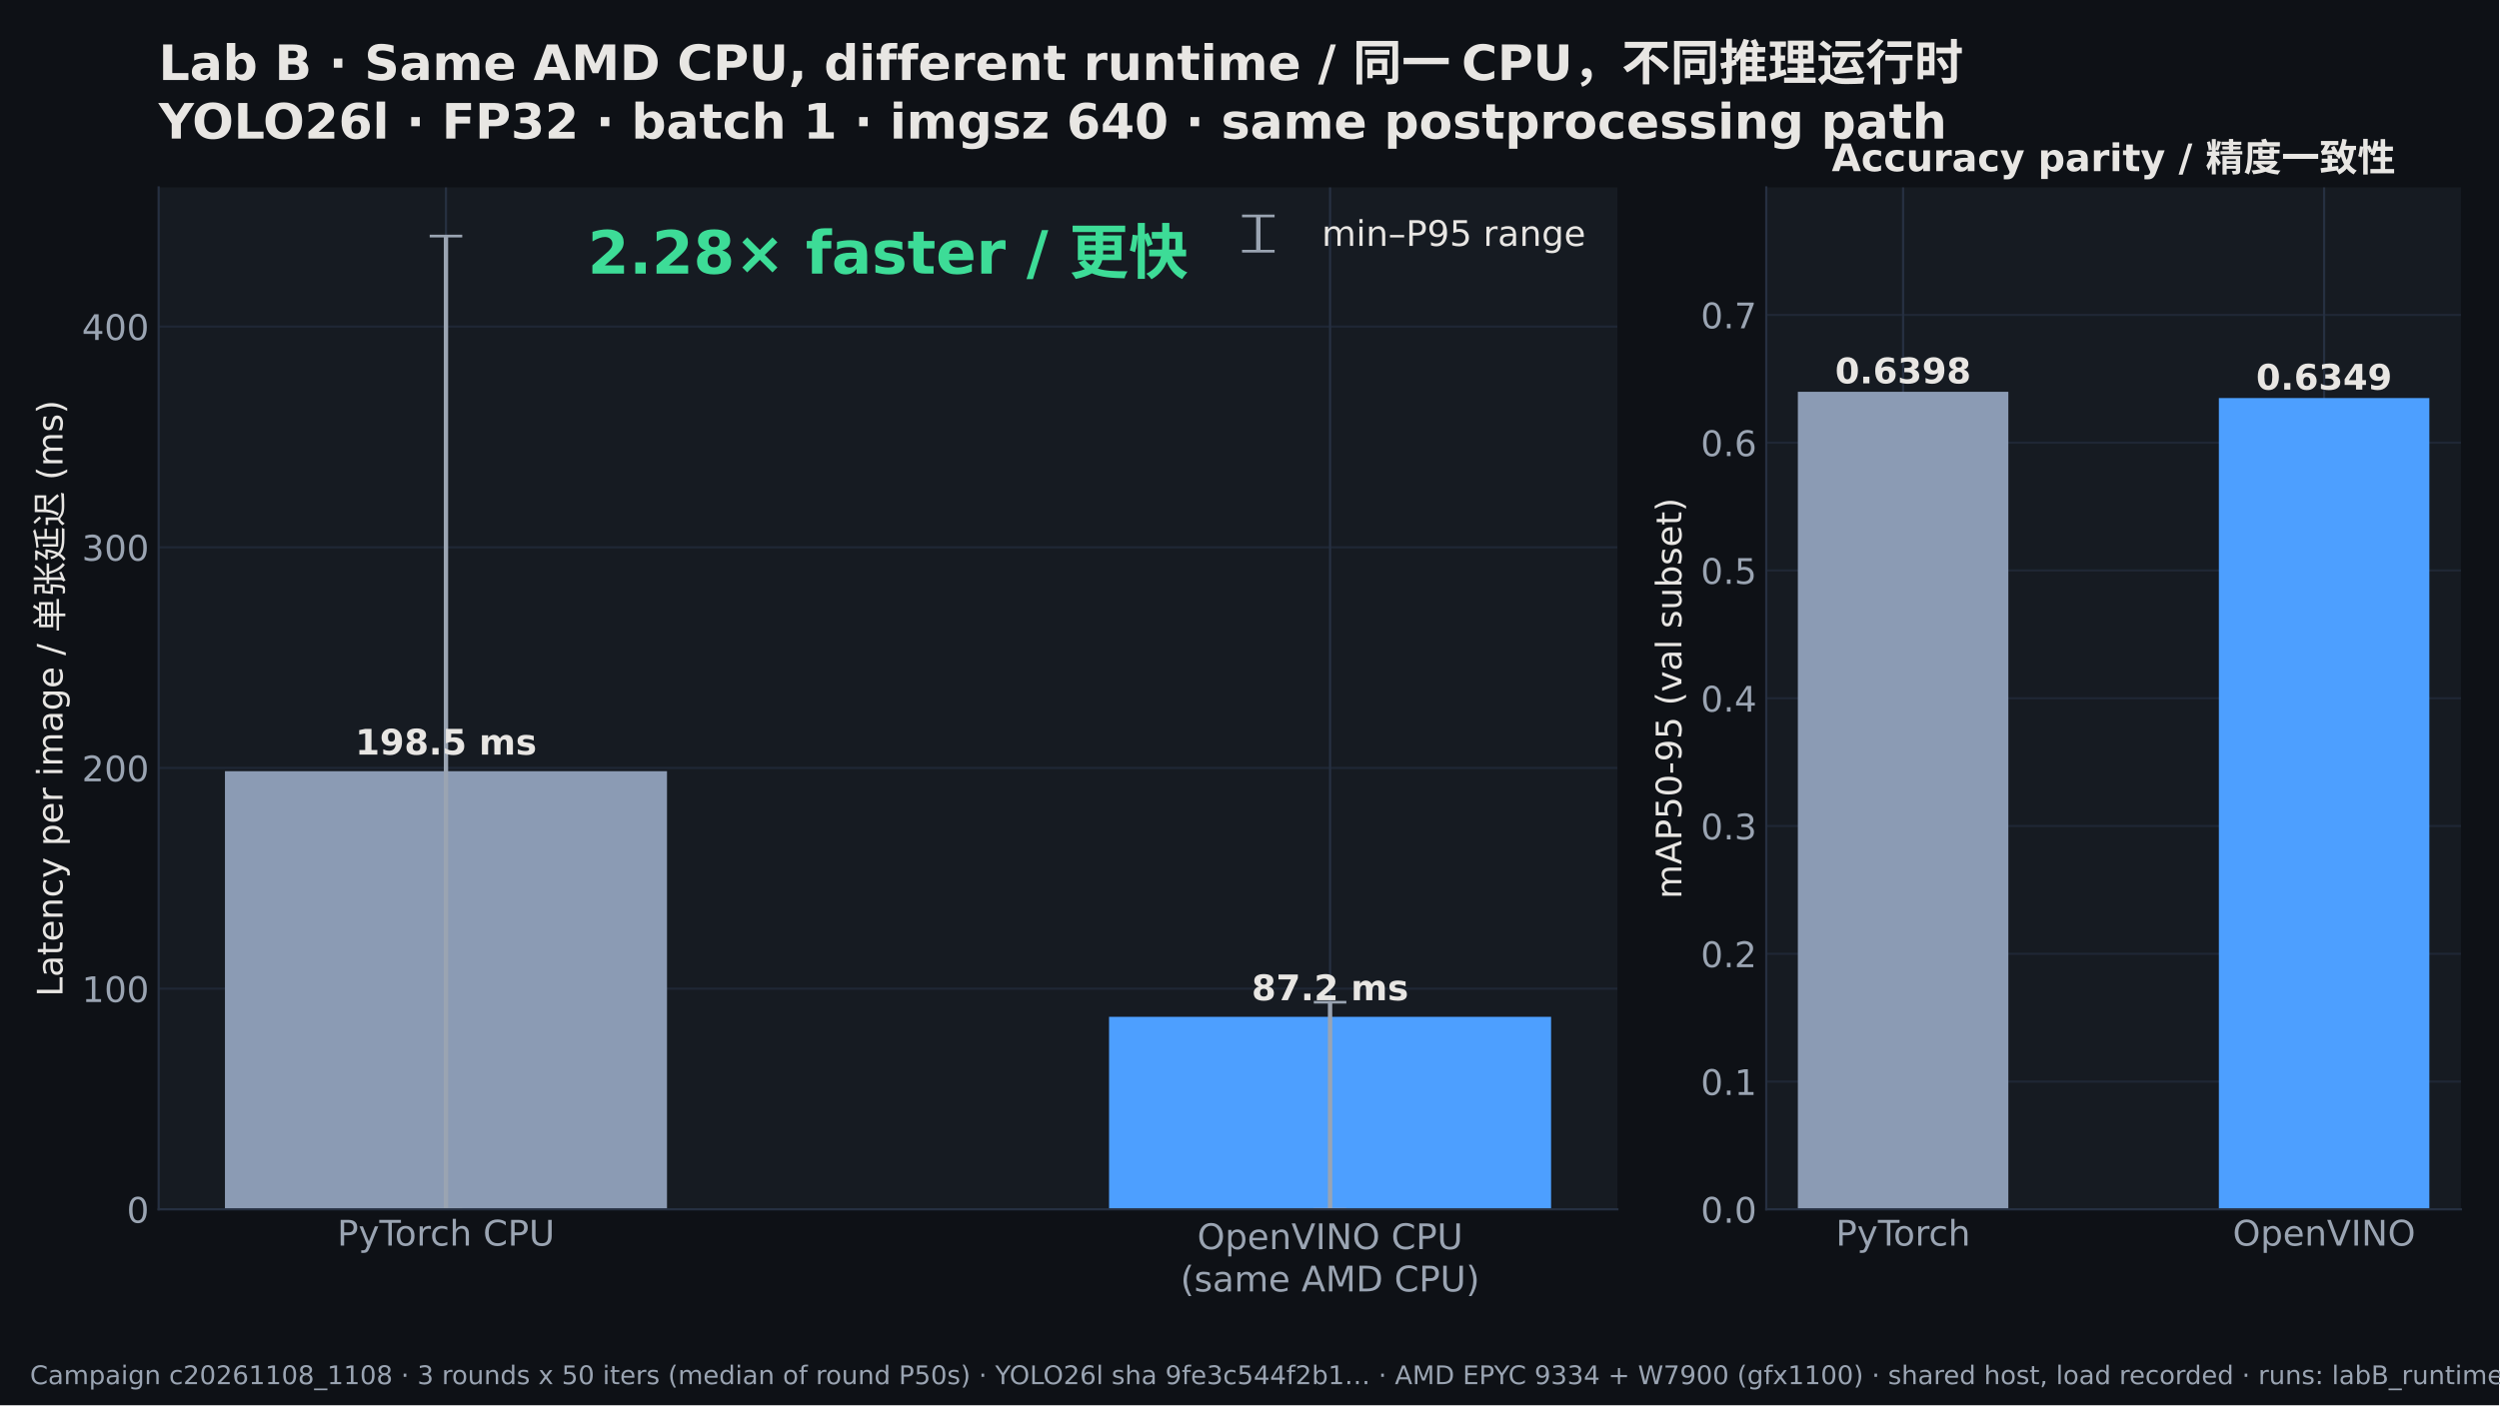
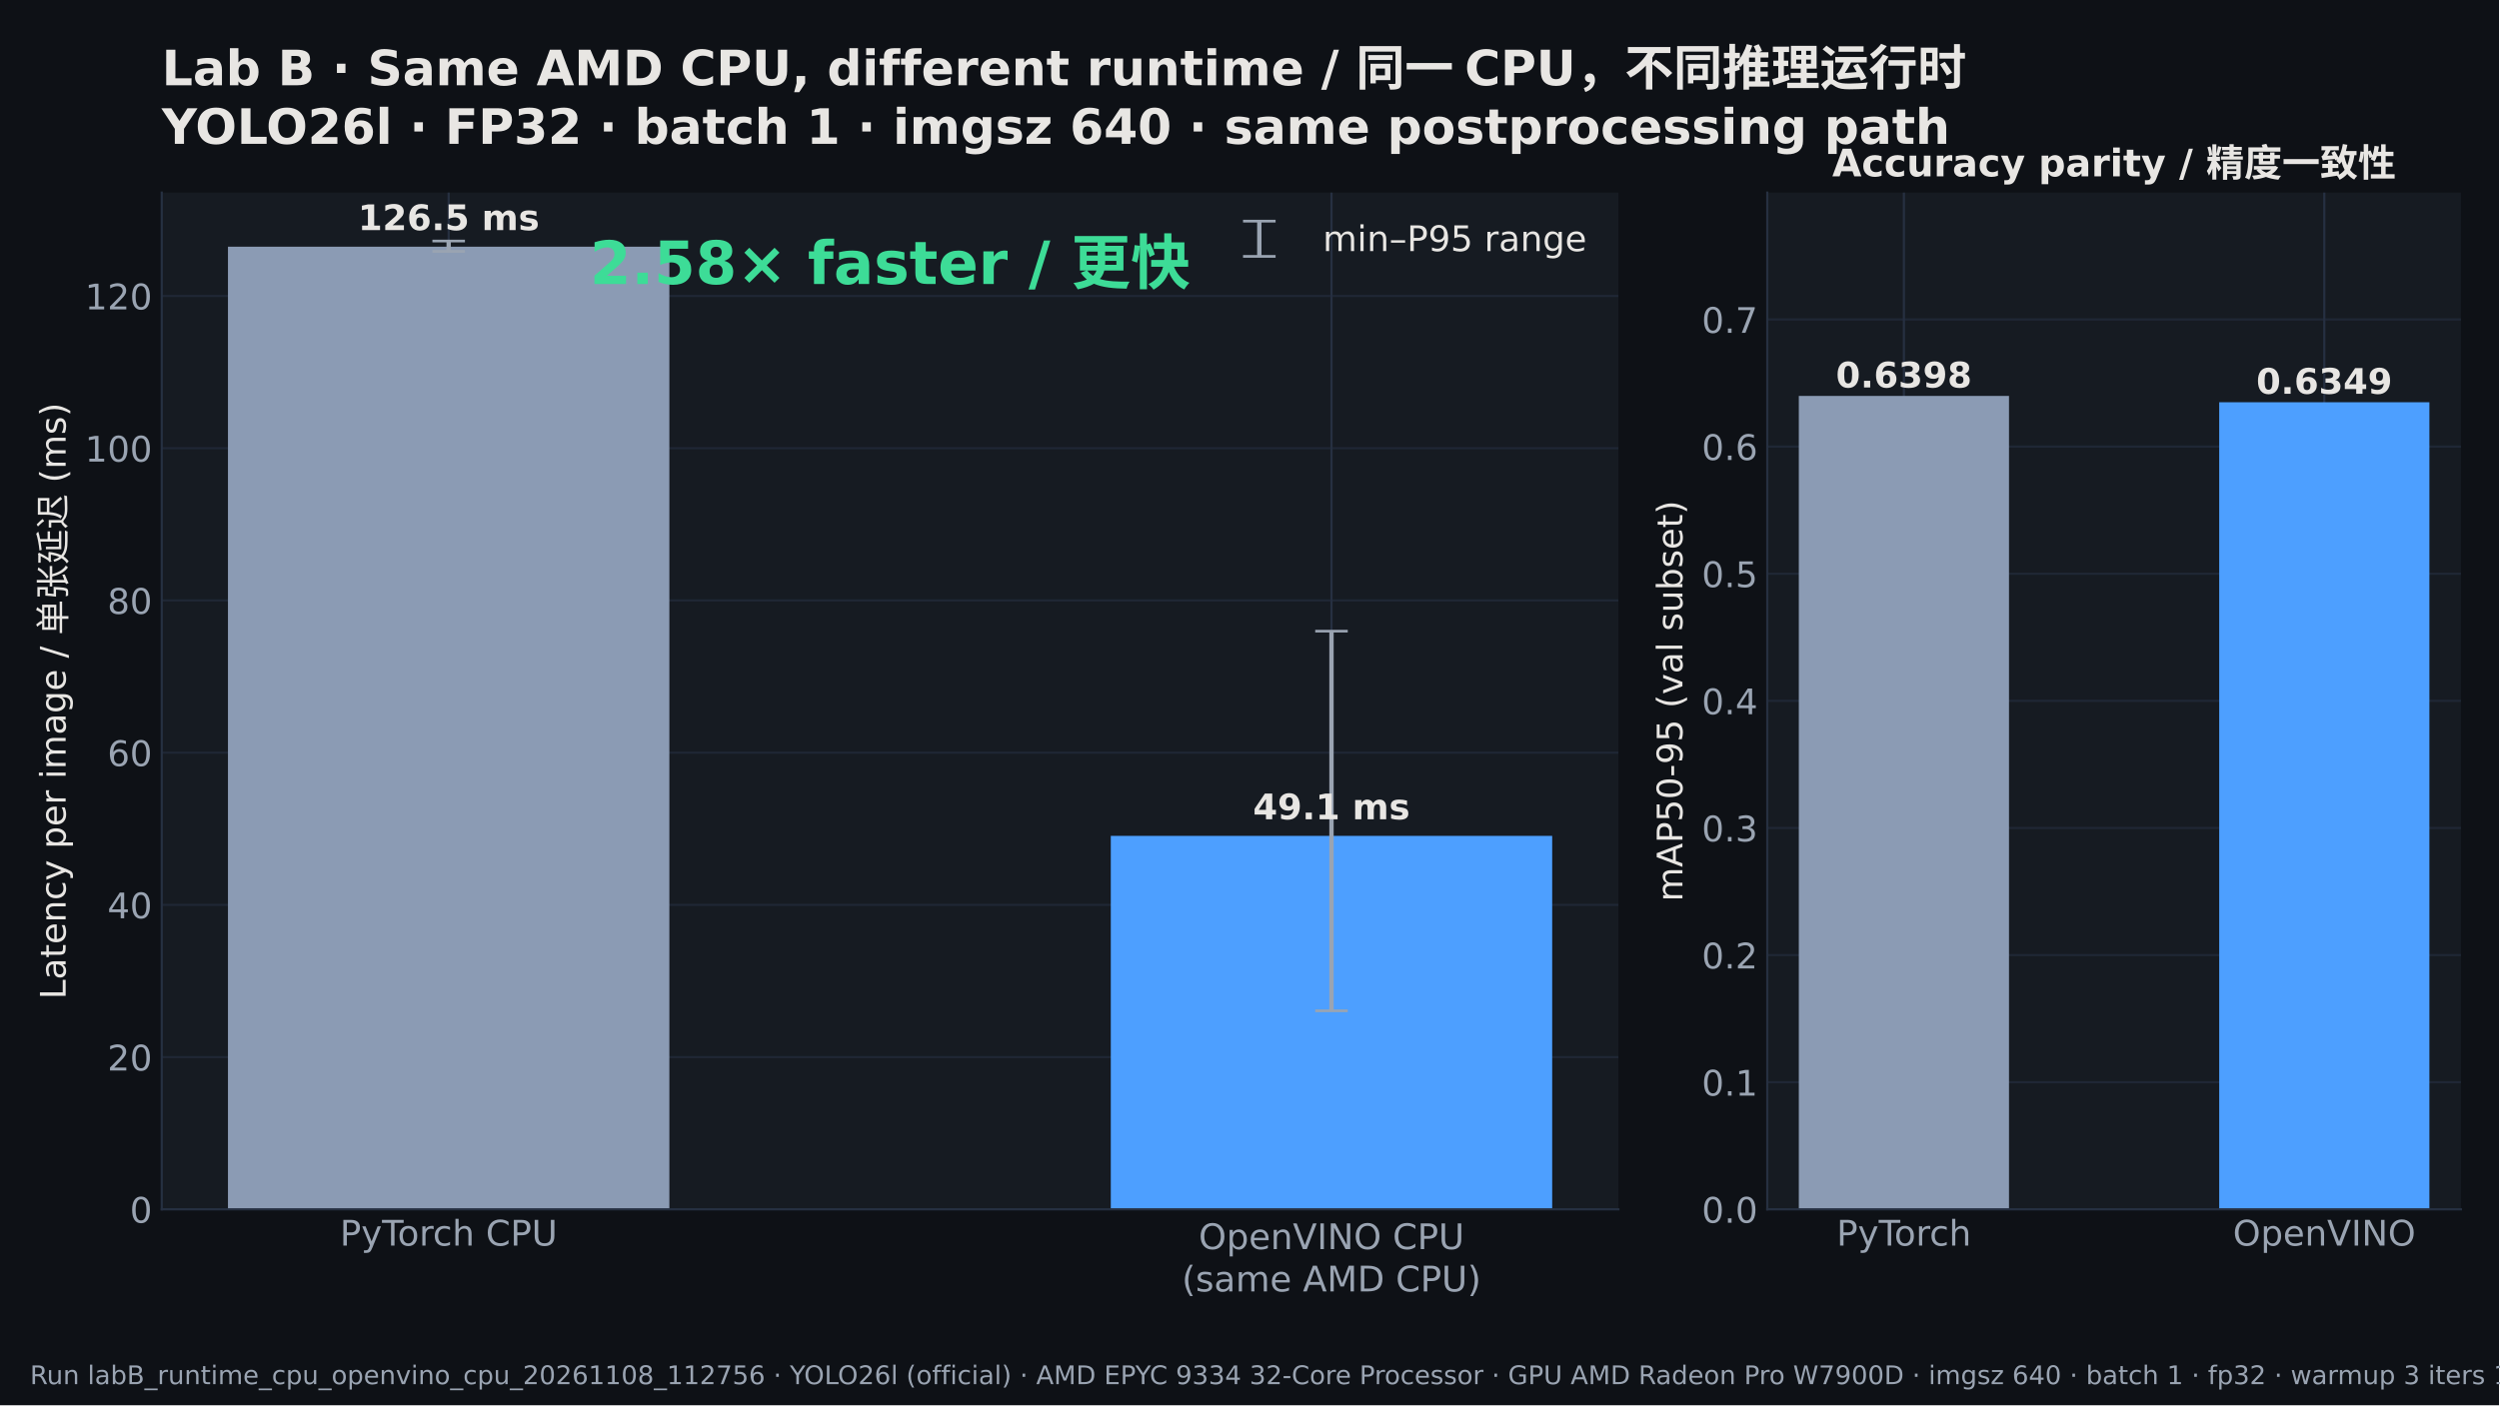
<svg xmlns="http://www.w3.org/2000/svg" xmlns:xlink="http://www.w3.org/1999/xlink" width="921.6pt" height="518.4pt" viewBox="0 0 921.6 518.4" version="1.1">
  <defs>
    <style type="text/css">*{stroke-linejoin: round; stroke-linecap: butt}</style>
  </defs>
  <g id="figure_1">
    <g id="patch_1">
      <path d="M 0 518.4  L 921.6 518.4  L 921.6 0  L 0 0  z " style="fill: #0e1116" />
    </g>
    <g id="axes_1">
      <g id="patch_2">
-         <path d="M 58.503 446.124  L 596.478 446.124  L 596.478 69.129  L 58.503 69.129  z " style="fill: #161b22" />
+         <path d="M 59.651 446.124  L 596.848 446.124  L 596.848 71.053  L 59.651 71.053  z " style="fill: #161b22" />
      </g>
      <g id="matplotlib.axis_1">
        <g id="xtick_1">
          <g id="line2d_1">
-             <path d="M 164.468 446.124  L 164.468 69.129  " clip-path="url(#p78267673f5)" style="fill: none; stroke: #263041; stroke-width: 0.8; stroke-linecap: square" />
+             <path d="M 165.462 446.124  L 165.462 71.053  " clip-path="url(#p1384dd921f)" style="fill: none; stroke: #263041; stroke-width: 0.8; stroke-linecap: square" />
          </g>
          <g id="line2d_2" />
          <g id="text_1">
-             <text style="font-size: 13px; font-family: 'DejaVu Sans', 'Noto Sans CJK SC'; text-anchor: middle; fill: #9aa4b2" x="164.468" y="459.502" transform="rotate(-0 164.4679 459.5018)">PyTorch CPU</text>
+             <text style="font-size: 13px; font-family: 'DejaVu Sans', 'Noto Sans CJK SC'; text-anchor: middle; fill: #9aa4b2" x="165.462" y="459.502" transform="rotate(-0 165.4623 459.5018)">PyTorch CPU</text>
          </g>
        </g>
        <g id="xtick_2">
          <g id="line2d_3">
-             <path d="M 490.513 446.124  L 490.513 69.129  " clip-path="url(#p78267673f5)" style="fill: none; stroke: #263041; stroke-width: 0.8; stroke-linecap: square" />
+             <path d="M 491.037 446.124  L 491.037 71.053  " clip-path="url(#p1384dd921f)" style="fill: none; stroke: #263041; stroke-width: 0.8; stroke-linecap: square" />
          </g>
          <g id="line2d_4" />
          <g id="text_2">
-             <text style="font-size: 13px; font-family: 'DejaVu Sans', 'Noto Sans CJK SC'; fill: #9aa4b2" transform="translate(441.5268 460.8021)">OpenVINO CPU</text>
-             <text style="font-size: 13px; font-family: 'DejaVu Sans', 'Noto Sans CJK SC'; fill: #9aa4b2" transform="translate(435.3345 476.4046)">(same AMD CPU)</text>
+             <text style="font-size: 13px; font-family: 'DejaVu Sans', 'Noto Sans CJK SC'; fill: #9aa4b2" transform="translate(442.0501 460.8021)">OpenVINO CPU</text>
+             <text style="font-size: 13px; font-family: 'DejaVu Sans', 'Noto Sans CJK SC'; fill: #9aa4b2" transform="translate(435.8578 476.4046)">(same AMD CPU)</text>
          </g>
        </g>
      </g>
      <g id="matplotlib.axis_2">
        <g id="ytick_1">
          <g id="line2d_5">
-             <path d="M 58.503 446.124  L 596.478 446.124  " clip-path="url(#p78267673f5)" style="fill: none; stroke: #263041; stroke-opacity: 0.6; stroke-width: 0.8; stroke-linecap: square" />
+             <path d="M 59.651 446.124  L 596.848 446.124  " clip-path="url(#p1384dd921f)" style="fill: none; stroke: #263041; stroke-opacity: 0.6; stroke-width: 0.8; stroke-linecap: square" />
          </g>
          <g id="line2d_6" />
          <g id="text_3">
-             <text style="font-size: 13px; font-family: 'DejaVu Sans', 'Noto Sans CJK SC'; text-anchor: end; fill: #9aa4b2" x="55.003" y="451.062" transform="rotate(-0 55.00305 451.0624)">0</text>
+             <text style="font-size: 13px; font-family: 'DejaVu Sans', 'Noto Sans CJK SC'; text-anchor: end; fill: #9aa4b2" x="56.151" y="451.062" transform="rotate(-0 56.15055 451.0624)">0</text>
          </g>
        </g>
        <g id="ytick_2">
          <g id="line2d_7">
-             <path d="M 58.503 364.712  L 596.478 364.712  " clip-path="url(#p78267673f5)" style="fill: none; stroke: #263041; stroke-opacity: 0.6; stroke-width: 0.8; stroke-linecap: square" />
+             <path d="M 59.651 389.968  L 596.848 389.968  " clip-path="url(#p1384dd921f)" style="fill: none; stroke: #263041; stroke-opacity: 0.6; stroke-width: 0.8; stroke-linecap: square" />
          </g>
          <g id="line2d_8" />
          <g id="text_4">
-             <text style="font-size: 13px; font-family: 'DejaVu Sans', 'Noto Sans CJK SC'; text-anchor: end; fill: #9aa4b2" x="55.003" y="369.65" transform="rotate(-0 55.00305 369.6504)">100</text>
+             <text style="font-size: 13px; font-family: 'DejaVu Sans', 'Noto Sans CJK SC'; text-anchor: end; fill: #9aa4b2" x="56.151" y="394.906" transform="rotate(-0 56.15055 394.9064)">20</text>
          </g>
        </g>
        <g id="ytick_3">
          <g id="line2d_9">
-             <path d="M 58.503 283.3  L 596.478 283.3  " clip-path="url(#p78267673f5)" style="fill: none; stroke: #263041; stroke-opacity: 0.6; stroke-width: 0.8; stroke-linecap: square" />
+             <path d="M 59.651 333.812  L 596.848 333.812  " clip-path="url(#p1384dd921f)" style="fill: none; stroke: #263041; stroke-opacity: 0.6; stroke-width: 0.8; stroke-linecap: square" />
          </g>
          <g id="line2d_10" />
          <g id="text_5">
-             <text style="font-size: 13px; font-family: 'DejaVu Sans', 'Noto Sans CJK SC'; text-anchor: end; fill: #9aa4b2" x="55.003" y="288.238" transform="rotate(-0 55.00305 288.2384)">200</text>
+             <text style="font-size: 13px; font-family: 'DejaVu Sans', 'Noto Sans CJK SC'; text-anchor: end; fill: #9aa4b2" x="56.151" y="338.751" transform="rotate(-0 56.15055 338.7505)">40</text>
          </g>
        </g>
        <g id="ytick_4">
          <g id="line2d_11">
-             <path d="M 58.503 201.888  L 596.478 201.888  " clip-path="url(#p78267673f5)" style="fill: none; stroke: #263041; stroke-opacity: 0.6; stroke-width: 0.8; stroke-linecap: square" />
+             <path d="M 59.651 277.656  L 596.848 277.656  " clip-path="url(#p1384dd921f)" style="fill: none; stroke: #263041; stroke-opacity: 0.6; stroke-width: 0.8; stroke-linecap: square" />
          </g>
          <g id="line2d_12" />
          <g id="text_6">
-             <text style="font-size: 13px; font-family: 'DejaVu Sans', 'Noto Sans CJK SC'; text-anchor: end; fill: #9aa4b2" x="55.003" y="206.826" transform="rotate(-0 55.00305 206.8265)">300</text>
+             <text style="font-size: 13px; font-family: 'DejaVu Sans', 'Noto Sans CJK SC'; text-anchor: end; fill: #9aa4b2" x="56.151" y="282.595" transform="rotate(-0 56.15055 282.5946)">60</text>
          </g>
        </g>
        <g id="ytick_5">
          <g id="line2d_13">
-             <path d="M 58.503 120.476  L 596.478 120.476  " clip-path="url(#p78267673f5)" style="fill: none; stroke: #263041; stroke-opacity: 0.6; stroke-width: 0.8; stroke-linecap: square" />
+             <path d="M 59.651 221.5  L 596.848 221.5  " clip-path="url(#p1384dd921f)" style="fill: none; stroke: #263041; stroke-opacity: 0.6; stroke-width: 0.8; stroke-linecap: square" />
          </g>
          <g id="line2d_14" />
          <g id="text_7">
-             <text style="font-size: 13px; font-family: 'DejaVu Sans', 'Noto Sans CJK SC'; text-anchor: end; fill: #9aa4b2" x="55.003" y="125.415" transform="rotate(-0 55.00305 125.4145)">400</text>
-           </g>
-         </g>
-         <g id="text_8">
-           <text style="font-size: 13px; font-family: 'DejaVu Sans', 'Noto Sans CJK SC'; text-anchor: middle; fill: #e8e6e3" x="23.066" y="257.627" transform="rotate(-90 23.06625 257.6267)">Latency per image / 单张延迟 (ms)</text>
+             <text style="font-size: 13px; font-family: 'DejaVu Sans', 'Noto Sans CJK SC'; text-anchor: end; fill: #9aa4b2" x="56.151" y="226.439" transform="rotate(-0 56.15055 226.4387)">80</text>
+           </g>
+         </g>
+         <g id="ytick_6">
+           <g id="line2d_15">
+             <path d="M 59.651 165.344  L 596.848 165.344  " clip-path="url(#p1384dd921f)" style="fill: none; stroke: #263041; stroke-opacity: 0.6; stroke-width: 0.8; stroke-linecap: square" />
+           </g>
+           <g id="line2d_16" />
+           <g id="text_8">
+             <text style="font-size: 13px; font-family: 'DejaVu Sans', 'Noto Sans CJK SC'; text-anchor: end; fill: #9aa4b2" x="56.151" y="170.283" transform="rotate(-0 56.15055 170.2828)">100</text>
+           </g>
+         </g>
+         <g id="ytick_7">
+           <g id="line2d_17">
+             <path d="M 59.651 109.188  L 596.848 109.188  " clip-path="url(#p1384dd921f)" style="fill: none; stroke: #263041; stroke-opacity: 0.6; stroke-width: 0.8; stroke-linecap: square" />
+           </g>
+           <g id="line2d_18" />
+           <g id="text_9">
+             <text style="font-size: 13px; font-family: 'DejaVu Sans', 'Noto Sans CJK SC'; text-anchor: end; fill: #9aa4b2" x="56.151" y="114.127" transform="rotate(-0 56.15055 114.1269)">120</text>
+           </g>
+         </g>
+         <g id="text_10">
+           <text style="font-size: 13px; font-family: 'DejaVu Sans', 'Noto Sans CJK SC'; text-anchor: middle; fill: #e8e6e3" x="24.214" y="258.589" transform="rotate(-90 24.21375 258.5886)">Latency per image / 单张延迟 (ms)</text>
        </g>
      </g>
      <g id="patch_3">
-         <path d="M 82.956 446.124  L 245.979 446.124  L 245.979 284.488  L 82.956 284.488  z " clip-path="url(#p78267673f5)" style="fill: #8b9bb4" />
+         <path d="M 84.069 446.124  L 246.856 446.124  L 246.856 91.014  L 84.069 91.014  z " clip-path="url(#p1384dd921f)" style="fill: #8b9bb4" />
      </g>
      <g id="patch_4">
-         <path d="M 409.002 446.124  L 572.025 446.124  L 572.025 375.116  L 409.002 375.116  z " clip-path="url(#p78267673f5)" style="fill: #4d9fff" />
+         <path d="M 409.643 446.124  L 572.43 446.124  L 572.43 308.359  L 409.643 308.359  z " clip-path="url(#p1384dd921f)" style="fill: #4d9fff" />
      </g>
      <g id="LineCollection_1">
-         <path d="M 164.468 446.124  L 164.468 87.082  " clip-path="url(#p78267673f5)" style="fill: none; stroke: #9aa4b2; stroke-width: 1.6" />
-         <path d="M 490.513 446.124  L 490.513 369.722  " clip-path="url(#p78267673f5)" style="fill: none; stroke: #9aa4b2; stroke-width: 1.6" />
-       </g>
-       <g id="line2d_15">
+         <path d="M 165.462 92.744  L 165.462 88.914  " clip-path="url(#p1384dd921f)" style="fill: none; stroke: #9aa4b2; stroke-width: 1.6" />
+         <path d="M 491.037 372.89  L 491.037 232.833  " clip-path="url(#p1384dd921f)" style="fill: none; stroke: #9aa4b2; stroke-width: 1.6" />
+       </g>
+       <g id="line2d_19">
        <defs>
-           <path id="m1946ec7584" d="M 6 0  L -6 -0  " style="stroke: #9aa4b2" />
+           <path id="m7e794ac441" d="M 6 0  L -6 -0  " style="stroke: #9aa4b2" />
        </defs>
-         <g clip-path="url(#p78267673f5)">
-           <use xlink:href="#m1946ec7584" x="164.468" y="446.124" style="fill: #1f77b4; stroke: #9aa4b2" />
-           <use xlink:href="#m1946ec7584" x="490.513" y="446.124" style="fill: #1f77b4; stroke: #9aa4b2" />
-         </g>
-       </g>
-       <g id="line2d_16">
-         <g clip-path="url(#p78267673f5)">
-           <use xlink:href="#m1946ec7584" x="164.468" y="87.082" style="fill: #1f77b4; stroke: #9aa4b2" />
-           <use xlink:href="#m1946ec7584" x="490.513" y="369.722" style="fill: #1f77b4; stroke: #9aa4b2" />
+         <g clip-path="url(#p1384dd921f)">
+           <use xlink:href="#m7e794ac441" x="165.462" y="92.744" style="fill: #1f77b4; stroke: #9aa4b2" />
+           <use xlink:href="#m7e794ac441" x="491.037" y="372.89" style="fill: #1f77b4; stroke: #9aa4b2" />
+         </g>
+       </g>
+       <g id="line2d_20">
+         <g clip-path="url(#p1384dd921f)">
+           <use xlink:href="#m7e794ac441" x="165.462" y="88.914" style="fill: #1f77b4; stroke: #9aa4b2" />
+           <use xlink:href="#m7e794ac441" x="491.037" y="232.833" style="fill: #1f77b4; stroke: #9aa4b2" />
        </g>
      </g>
      <g id="patch_5">
-         <path d="M 58.503 446.124  L 58.503 69.129  " style="fill: none; stroke: #263041; stroke-width: 0.8; stroke-linejoin: miter; stroke-linecap: square" />
+         <path d="M 59.651 446.124  L 59.651 71.053  " style="fill: none; stroke: #263041; stroke-width: 0.8; stroke-linejoin: miter; stroke-linecap: square" />
      </g>
      <g id="patch_6">
-         <path d="M 58.503 446.124  L 596.478 446.124  " style="fill: none; stroke: #263041; stroke-width: 0.8; stroke-linejoin: miter; stroke-linecap: square" />
-       </g>
-       <g id="text_9">
-         <text style="font-weight: 700; font-size: 13px; font-family: 'DejaVu Sans', 'Noto Sans CJK SC'; text-anchor: middle; fill: #e8e6e3" x="164.468" y="278.365" transform="rotate(-0 164.4679 278.3647)">198.5 ms</text>
-       </g>
-       <g id="text_10">
-         <text style="font-weight: 700; font-size: 13px; font-family: 'DejaVu Sans', 'Noto Sans CJK SC'; text-anchor: middle; fill: #e8e6e3" x="490.513" y="368.993" transform="rotate(-0 490.5135 368.9928)">87.2 ms</text>
+         <path d="M 59.651 446.124  L 596.848 446.124  " style="fill: none; stroke: #263041; stroke-width: 0.8; stroke-linejoin: miter; stroke-linecap: square" />
      </g>
      <g id="text_11">
-         <text style="font-weight: 700; font-size: 22px; font-family: 'DejaVu Sans', 'Noto Sans CJK SC'; text-anchor: middle; fill: #3ddc97" x="327.491" y="100.926" transform="rotate(-0 327.4907 100.9258)">2.28× faster / 更快</text>
+         <text style="font-weight: 700; font-size: 13px; font-family: 'DejaVu Sans', 'Noto Sans CJK SC'; text-anchor: middle; fill: #e8e6e3" x="165.462" y="84.891" transform="rotate(-0 165.4623 84.89052)">126.5 ms</text>
      </g>
      <g id="text_12">
-         <text style="font-weight: 700; font-size: 18px; font-family: 'DejaVu Sans', 'Noto Sans CJK SC'; fill: #e8e6e3" transform="translate(58.50305 29.52457)">Lab B · Same AMD CPU, different runtime / 同一 CPU，不同推理运行时</text>
-         <text style="font-weight: 700; font-size: 18px; font-family: 'DejaVu Sans', 'Noto Sans CJK SC'; fill: #e8e6e3" transform="translate(58.50305 51.12949)">YOLO26l · FP32 · batch 1 · imgsz 640 · same postprocessing path</text>
+         <text style="font-weight: 700; font-size: 13px; font-family: 'DejaVu Sans', 'Noto Sans CJK SC'; text-anchor: middle; fill: #e8e6e3" x="491.037" y="302.236" transform="rotate(-0 491.0367 302.2363)">49.1 ms</text>
+       </g>
+       <g id="text_13">
+         <text style="font-weight: 700; font-size: 22px; font-family: 'DejaVu Sans', 'Noto Sans CJK SC'; text-anchor: middle; fill: #3ddc97" x="328.249" y="104.756" transform="rotate(-0 328.2495 104.7561)">2.58× faster / 更快</text>
+       </g>
+       <g id="text_14">
+         <text style="font-weight: 700; font-size: 18px; font-family: 'DejaVu Sans', 'Noto Sans CJK SC'; fill: #e8e6e3" transform="translate(59.65055 31.44832)">Lab B · Same AMD CPU, different runtime / 同一 CPU，不同推理运行时</text>
+         <text style="font-weight: 700; font-size: 18px; font-family: 'DejaVu Sans', 'Noto Sans CJK SC'; fill: #e8e6e3" transform="translate(59.65055 53.05324)">YOLO26l · FP32 · batch 1 · imgsz 640 · same postprocessing path</text>
      </g>
      <g id="legend_1">
        <g id="LineCollection_2">
-           <path d="M 464.051 92.657  L 464.051 79.657  " style="fill: none; stroke: #9aa4b2; stroke-width: 1.6" />
-         </g>
-         <g id="line2d_17">
+           <path d="M 464.421 94.581  L 464.421 81.581  " style="fill: none; stroke: #9aa4b2; stroke-width: 1.6" />
+         </g>
+         <g id="line2d_21">
          <g>
-             <use xlink:href="#m1946ec7584" x="464.051" y="92.657" style="fill: #1f77b4; stroke: #9aa4b2" />
-           </g>
-         </g>
-         <g id="line2d_18">
+             <use xlink:href="#m7e794ac441" x="464.421" y="94.581" style="fill: #1f77b4; stroke: #9aa4b2" />
+           </g>
+         </g>
+         <g id="line2d_22">
          <g>
-             <use xlink:href="#m1946ec7584" x="464.051" y="79.657" style="fill: #1f77b4; stroke: #9aa4b2" />
-           </g>
-         </g>
-         <g id="text_13">
-           <text style="font-size: 13px; font-family: 'DejaVu Sans', 'Noto Sans CJK SC'; text-anchor: start; fill: #e8e6e3" x="487.451" y="90.707" transform="rotate(-0 487.4509 90.70746)">min–P95 range</text>
+             <use xlink:href="#m7e794ac441" x="464.421" y="81.581" style="fill: #1f77b4; stroke: #9aa4b2" />
+           </g>
+         </g>
+         <g id="text_15">
+           <text style="font-size: 13px; font-family: 'DejaVu Sans', 'Noto Sans CJK SC'; text-anchor: start; fill: #e8e6e3" x="487.821" y="92.631" transform="rotate(-0 487.8211 92.63121)">min–P95 range</text>
        </g>
      </g>
    </g>
    <g id="axes_2">
      <g id="patch_7">
-         <path d="M 651.381 446.124  L 907.56 446.124  L 907.56 69.129  L 651.381 69.129  z " style="fill: #161b22" />
+         <path d="M 651.751 446.124  L 907.56 446.124  L 907.56 71.053  L 651.751 71.053  z " style="fill: #161b22" />
      </g>
      <g id="matplotlib.axis_3">
        <g id="xtick_3">
-           <g id="line2d_19">
-             <path d="M 701.841 446.124  L 701.841 69.129  " clip-path="url(#p6904e7dd37)" style="fill: none; stroke: #263041; stroke-width: 0.8; stroke-linecap: square" />
-           </g>
-           <g id="line2d_20" />
-           <g id="text_14">
-             <text style="font-size: 13px; font-family: 'DejaVu Sans', 'Noto Sans CJK SC'; text-anchor: middle; fill: #9aa4b2" x="701.841" y="459.502" transform="rotate(-0 701.8408 459.5018)">PyTorch</text>
-           </g>
-         </g>
-         <g id="xtick_4">
-           <g id="line2d_21">
-             <path d="M 857.101 446.124  L 857.101 69.129  " clip-path="url(#p6904e7dd37)" style="fill: none; stroke: #263041; stroke-width: 0.8; stroke-linecap: square" />
-           </g>
-           <g id="line2d_22" />
-           <g id="text_15">
-             <text style="font-size: 13px; font-family: 'DejaVu Sans', 'Noto Sans CJK SC'; text-anchor: middle; fill: #9aa4b2" x="857.101" y="459.501" transform="rotate(-0 857.1006 459.5008)">OpenVINO</text>
-           </g>
-         </g>
-       </g>
-       <g id="matplotlib.axis_4">
-         <g id="ytick_6">
          <g id="line2d_23">
-             <path d="M 651.381 446.124  L 907.56 446.124  " clip-path="url(#p6904e7dd37)" style="fill: none; stroke: #263041; stroke-opacity: 0.6; stroke-width: 0.8; stroke-linecap: square" />
+             <path d="M 702.138 446.124  L 702.138 71.053  " clip-path="url(#p6441e1602a)" style="fill: none; stroke: #263041; stroke-width: 0.8; stroke-linecap: square" />
          </g>
          <g id="line2d_24" />
          <g id="text_16">
-             <text style="font-size: 13px; font-family: 'DejaVu Sans', 'Noto Sans CJK SC'; text-anchor: end; fill: #9aa4b2" x="647.881" y="451.062" transform="rotate(-0 647.8813 451.0624)">0.0</text>
-           </g>
-         </g>
-         <g id="ytick_7">
+             <text style="font-size: 13px; font-family: 'DejaVu Sans', 'Noto Sans CJK SC'; text-anchor: middle; fill: #9aa4b2" x="702.138" y="459.502" transform="rotate(-0 702.138 459.5018)">PyTorch</text>
+           </g>
+         </g>
+         <g id="xtick_4">
          <g id="line2d_25">
-             <path d="M 651.381 398.988  L 907.56 398.988  " clip-path="url(#p6904e7dd37)" style="fill: none; stroke: #263041; stroke-opacity: 0.6; stroke-width: 0.8; stroke-linecap: square" />
+             <path d="M 857.173 446.124  L 857.173 71.053  " clip-path="url(#p6441e1602a)" style="fill: none; stroke: #263041; stroke-width: 0.8; stroke-linecap: square" />
          </g>
          <g id="line2d_26" />
          <g id="text_17">
-             <text style="font-size: 13px; font-family: 'DejaVu Sans', 'Noto Sans CJK SC'; text-anchor: end; fill: #9aa4b2" x="647.881" y="403.926" transform="rotate(-0 647.8813 403.9262)">0.1</text>
-           </g>
-         </g>
+             <text style="font-size: 13px; font-family: 'DejaVu Sans', 'Noto Sans CJK SC'; text-anchor: middle; fill: #9aa4b2" x="857.173" y="459.501" transform="rotate(-0 857.1735 459.5008)">OpenVINO</text>
+           </g>
+         </g>
+       </g>
+       <g id="matplotlib.axis_4">
        <g id="ytick_8">
          <g id="line2d_27">
-             <path d="M 651.381 351.852  L 907.56 351.852  " clip-path="url(#p6904e7dd37)" style="fill: none; stroke: #263041; stroke-opacity: 0.6; stroke-width: 0.8; stroke-linecap: square" />
+             <path d="M 651.751 446.124  L 907.56 446.124  " clip-path="url(#p6441e1602a)" style="fill: none; stroke: #263041; stroke-opacity: 0.6; stroke-width: 0.8; stroke-linecap: square" />
          </g>
          <g id="line2d_28" />
          <g id="text_18">
-             <text style="font-size: 13px; font-family: 'DejaVu Sans', 'Noto Sans CJK SC'; text-anchor: end; fill: #9aa4b2" x="647.881" y="356.79" transform="rotate(-0 647.8813 356.7901)">0.2</text>
+             <text style="font-size: 13px; font-family: 'DejaVu Sans', 'Noto Sans CJK SC'; text-anchor: end; fill: #9aa4b2" x="648.251" y="451.062" transform="rotate(-0 648.2515 451.0624)">0.0</text>
          </g>
        </g>
        <g id="ytick_9">
          <g id="line2d_29">
-             <path d="M 651.381 304.715  L 907.56 304.715  " clip-path="url(#p6904e7dd37)" style="fill: none; stroke: #263041; stroke-opacity: 0.6; stroke-width: 0.8; stroke-linecap: square" />
+             <path d="M 651.751 399.228  L 907.56 399.228  " clip-path="url(#p6441e1602a)" style="fill: none; stroke: #263041; stroke-opacity: 0.6; stroke-width: 0.8; stroke-linecap: square" />
          </g>
          <g id="line2d_30" />
          <g id="text_19">
-             <text style="font-size: 13px; font-family: 'DejaVu Sans', 'Noto Sans CJK SC'; text-anchor: end; fill: #9aa4b2" x="647.881" y="309.654" transform="rotate(-0 647.8813 309.654)">0.3</text>
+             <text style="font-size: 13px; font-family: 'DejaVu Sans', 'Noto Sans CJK SC'; text-anchor: end; fill: #9aa4b2" x="648.251" y="404.167" transform="rotate(-0 648.2515 404.1668)">0.1</text>
          </g>
        </g>
        <g id="ytick_10">
          <g id="line2d_31">
-             <path d="M 651.381 257.579  L 907.56 257.579  " clip-path="url(#p6904e7dd37)" style="fill: none; stroke: #263041; stroke-opacity: 0.6; stroke-width: 0.8; stroke-linecap: square" />
+             <path d="M 651.751 352.333  L 907.56 352.333  " clip-path="url(#p6441e1602a)" style="fill: none; stroke: #263041; stroke-opacity: 0.6; stroke-width: 0.8; stroke-linecap: square" />
          </g>
          <g id="line2d_32" />
          <g id="text_20">
-             <text style="font-size: 13px; font-family: 'DejaVu Sans', 'Noto Sans CJK SC'; text-anchor: end; fill: #9aa4b2" x="647.881" y="262.518" transform="rotate(-0 647.8813 262.5179)">0.4</text>
+             <text style="font-size: 13px; font-family: 'DejaVu Sans', 'Noto Sans CJK SC'; text-anchor: end; fill: #9aa4b2" x="648.251" y="357.271" transform="rotate(-0 648.2515 357.2712)">0.2</text>
          </g>
        </g>
        <g id="ytick_11">
          <g id="line2d_33">
-             <path d="M 651.381 210.443  L 907.56 210.443  " clip-path="url(#p6904e7dd37)" style="fill: none; stroke: #263041; stroke-opacity: 0.6; stroke-width: 0.8; stroke-linecap: square" />
+             <path d="M 651.751 305.437  L 907.56 305.437  " clip-path="url(#p6441e1602a)" style="fill: none; stroke: #263041; stroke-opacity: 0.6; stroke-width: 0.8; stroke-linecap: square" />
          </g>
          <g id="line2d_34" />
          <g id="text_21">
-             <text style="font-size: 13px; font-family: 'DejaVu Sans', 'Noto Sans CJK SC'; text-anchor: end; fill: #9aa4b2" x="647.881" y="215.382" transform="rotate(-0 647.8813 215.3817)">0.5</text>
+             <text style="font-size: 13px; font-family: 'DejaVu Sans', 'Noto Sans CJK SC'; text-anchor: end; fill: #9aa4b2" x="648.251" y="310.376" transform="rotate(-0 648.2515 310.3756)">0.3</text>
          </g>
        </g>
        <g id="ytick_12">
          <g id="line2d_35">
-             <path d="M 651.381 163.307  L 907.56 163.307  " clip-path="url(#p6904e7dd37)" style="fill: none; stroke: #263041; stroke-opacity: 0.6; stroke-width: 0.8; stroke-linecap: square" />
+             <path d="M 651.751 258.541  L 907.56 258.541  " clip-path="url(#p6441e1602a)" style="fill: none; stroke: #263041; stroke-opacity: 0.6; stroke-width: 0.8; stroke-linecap: square" />
          </g>
          <g id="line2d_36" />
          <g id="text_22">
-             <text style="font-size: 13px; font-family: 'DejaVu Sans', 'Noto Sans CJK SC'; text-anchor: end; fill: #9aa4b2" x="647.881" y="168.246" transform="rotate(-0 647.8813 168.2456)">0.6</text>
+             <text style="font-size: 13px; font-family: 'DejaVu Sans', 'Noto Sans CJK SC'; text-anchor: end; fill: #9aa4b2" x="648.251" y="263.48" transform="rotate(-0 648.2515 263.48)">0.4</text>
          </g>
        </g>
        <g id="ytick_13">
          <g id="line2d_37">
-             <path d="M 651.381 116.171  L 907.56 116.171  " clip-path="url(#p6904e7dd37)" style="fill: none; stroke: #263041; stroke-opacity: 0.6; stroke-width: 0.8; stroke-linecap: square" />
+             <path d="M 651.751 211.646  L 907.56 211.646  " clip-path="url(#p6441e1602a)" style="fill: none; stroke: #263041; stroke-opacity: 0.6; stroke-width: 0.8; stroke-linecap: square" />
          </g>
          <g id="line2d_38" />
          <g id="text_23">
-             <text style="font-size: 13px; font-family: 'DejaVu Sans', 'Noto Sans CJK SC'; text-anchor: end; fill: #9aa4b2" x="647.881" y="121.109" transform="rotate(-0 647.8813 121.1095)">0.7</text>
-           </g>
-         </g>
-         <g id="text_24">
-           <text style="font-size: 13px; font-family: 'DejaVu Sans', 'Noto Sans CJK SC'; text-anchor: middle; fill: #e8e6e3" x="620.084" y="257.627" transform="rotate(-90 620.0842 257.6267)">mAP50-95 (val subset)</text>
+             <text style="font-size: 13px; font-family: 'DejaVu Sans', 'Noto Sans CJK SC'; text-anchor: end; fill: #9aa4b2" x="648.251" y="216.584" transform="rotate(-0 648.2515 216.5844)">0.5</text>
+           </g>
+         </g>
+         <g id="ytick_14">
+           <g id="line2d_39">
+             <path d="M 651.751 164.75  L 907.56 164.75  " clip-path="url(#p6441e1602a)" style="fill: none; stroke: #263041; stroke-opacity: 0.6; stroke-width: 0.8; stroke-linecap: square" />
+           </g>
+           <g id="line2d_40" />
+           <g id="text_24">
+             <text style="font-size: 13px; font-family: 'DejaVu Sans', 'Noto Sans CJK SC'; text-anchor: end; fill: #9aa4b2" x="648.251" y="169.689" transform="rotate(-0 648.2515 169.6888)">0.6</text>
+           </g>
+         </g>
+         <g id="ytick_15">
+           <g id="line2d_41">
+             <path d="M 651.751 117.855  L 907.56 117.855  " clip-path="url(#p6441e1602a)" style="fill: none; stroke: #263041; stroke-opacity: 0.6; stroke-width: 0.8; stroke-linecap: square" />
+           </g>
+           <g id="line2d_42" />
+           <g id="text_25">
+             <text style="font-size: 13px; font-family: 'DejaVu Sans', 'Noto Sans CJK SC'; text-anchor: end; fill: #9aa4b2" x="648.251" y="122.793" transform="rotate(-0 648.2515 122.7932)">0.7</text>
+           </g>
+         </g>
+         <g id="text_26">
+           <text style="font-size: 13px; font-family: 'DejaVu Sans', 'Noto Sans CJK SC'; text-anchor: middle; fill: #e8e6e3" x="620.454" y="258.589" transform="rotate(-90 620.4544 258.5886)">mAP50-95 (val subset)</text>
        </g>
      </g>
      <g id="patch_8">
-         <path d="M 663.026 446.124  L 740.656 446.124  L 740.656 144.528  L 663.026 144.528  z " clip-path="url(#p6904e7dd37)" style="fill: #8b9bb4" />
+         <path d="M 663.379 446.124  L 740.897 446.124  L 740.897 146.067  L 663.379 146.067  z " clip-path="url(#p6441e1602a)" style="fill: #8b9bb4" />
      </g>
      <g id="patch_9">
-         <path d="M 818.286 446.124  L 895.916 446.124  L 895.916 146.853  L 818.286 146.853  z " clip-path="url(#p6904e7dd37)" style="fill: #4d9fff" />
+         <path d="M 818.415 446.124  L 895.932 446.124  L 895.932 148.38  L 818.415 148.38  z " clip-path="url(#p6441e1602a)" style="fill: #4d9fff" />
      </g>
      <g id="patch_10">
-         <path d="M 651.381 446.124  L 651.381 69.129  " style="fill: none; stroke: #263041; stroke-width: 0.8; stroke-linejoin: miter; stroke-linecap: square" />
+         <path d="M 651.751 446.124  L 651.751 71.053  " style="fill: none; stroke: #263041; stroke-width: 0.8; stroke-linejoin: miter; stroke-linecap: square" />
      </g>
      <g id="patch_11">
-         <path d="M 651.381 446.124  L 907.56 446.124  " style="fill: none; stroke: #263041; stroke-width: 0.8; stroke-linejoin: miter; stroke-linecap: square" />
-       </g>
-       <g id="text_25">
-         <text style="font-weight: 700; font-size: 13px; font-family: 'DejaVu Sans', 'Noto Sans CJK SC'; text-anchor: middle; fill: #e8e6e3" x="701.841" y="141.405" transform="rotate(-0 701.8408 141.4053)">0.6398</text>
-       </g>
-       <g id="text_26">
-         <text style="font-weight: 700; font-size: 13px; font-family: 'DejaVu Sans', 'Noto Sans CJK SC'; text-anchor: middle; fill: #e8e6e3" x="857.101" y="143.73" transform="rotate(-0 857.1006 143.7297)">0.6349</text>
+         <path d="M 651.751 446.124  L 907.56 446.124  " style="fill: none; stroke: #263041; stroke-width: 0.8; stroke-linejoin: miter; stroke-linecap: square" />
      </g>
      <g id="text_27">
-         <text style="font-weight: 700; font-size: 14px; font-family: 'DejaVu Sans', 'Noto Sans CJK SC'; text-anchor: middle; fill: #e8e6e3" x="779.471" y="63.129" transform="rotate(-0 779.4707 63.12949)">Accuracy parity / 精度一致性</text>
+         <text style="font-weight: 700; font-size: 13px; font-family: 'DejaVu Sans', 'Noto Sans CJK SC'; text-anchor: middle; fill: #e8e6e3" x="702.138" y="142.944" transform="rotate(-0 702.138 142.9443)">0.6398</text>
+       </g>
+       <g id="text_28">
+         <text style="font-weight: 700; font-size: 13px; font-family: 'DejaVu Sans', 'Noto Sans CJK SC'; text-anchor: middle; fill: #e8e6e3" x="857.173" y="145.257" transform="rotate(-0 857.1735 145.2569)">0.6349</text>
+       </g>
+       <g id="text_29">
+         <text style="font-weight: 700; font-size: 14px; font-family: 'DejaVu Sans', 'Noto Sans CJK SC'; text-anchor: middle; fill: #e8e6e3" x="779.656" y="65.053" transform="rotate(-0 779.6557 65.05324)">Accuracy parity / 精度一致性</text>
      </g>
    </g>
-     <g id="text_28">
-       <text style="font-size: 9.5px; font-family: 'DejaVu Sans'; text-anchor: start; fill: #9aa4b2" x="11.059" y="510.624" transform="rotate(-0 11.0592 510.624)">Campaign c20261108_1108 · 3 rounds x 50 iters (median of round P50s) · YOLO26l sha 9fe3c544f2b1… · AMD EPYC 9334 + W7900 (gfx1100) · shared host, load recorded · runs: labB_runtime_cpu_pytorch_cpu_20261108_111332 · labB_runtime_cpu_openvino_cpu_20261108_111340 · evidence: c20261108_1108/ · SHA256SUMS verified  · scope: e2e per image, same CPU, A/B interleaved order</text>
+     <g id="text_30">
+       <text style="font-size: 9.5px; font-family: 'DejaVu Sans'; text-anchor: start; fill: #9aa4b2" x="11.059" y="510.624" transform="rotate(-0 11.0592 510.624)">Run labB_runtime_cpu_openvino_cpu_20261108_112756 · YOLO26l (official) · AMD EPYC 9334 32-Core Processor · GPU AMD Radeon Pro W7900D · imgsz 640 · batch 1 · fp32 · warmup 3 iters 10 · evidence: results/raw/labB_runtime_cpu/labB_runtime_cpu_openvino_cpu_20261108_112756.csv (sha256 bb3935c97b97…) </text>
    </g>
  </g>
  <defs>
-     <clipPath id="p78267673f5">
-       <rect x="58.503" y="69.129" width="537.975" height="376.994" />
+     <clipPath id="p1384dd921f">
+       <rect x="59.651" y="71.053" width="537.198" height="375.071" />
    </clipPath>
-     <clipPath id="p6904e7dd37">
-       <rect x="651.381" y="69.129" width="256.179" height="376.994" />
+     <clipPath id="p6441e1602a">
+       <rect x="651.751" y="71.053" width="255.809" height="375.071" />
    </clipPath>
  </defs>
</svg>
